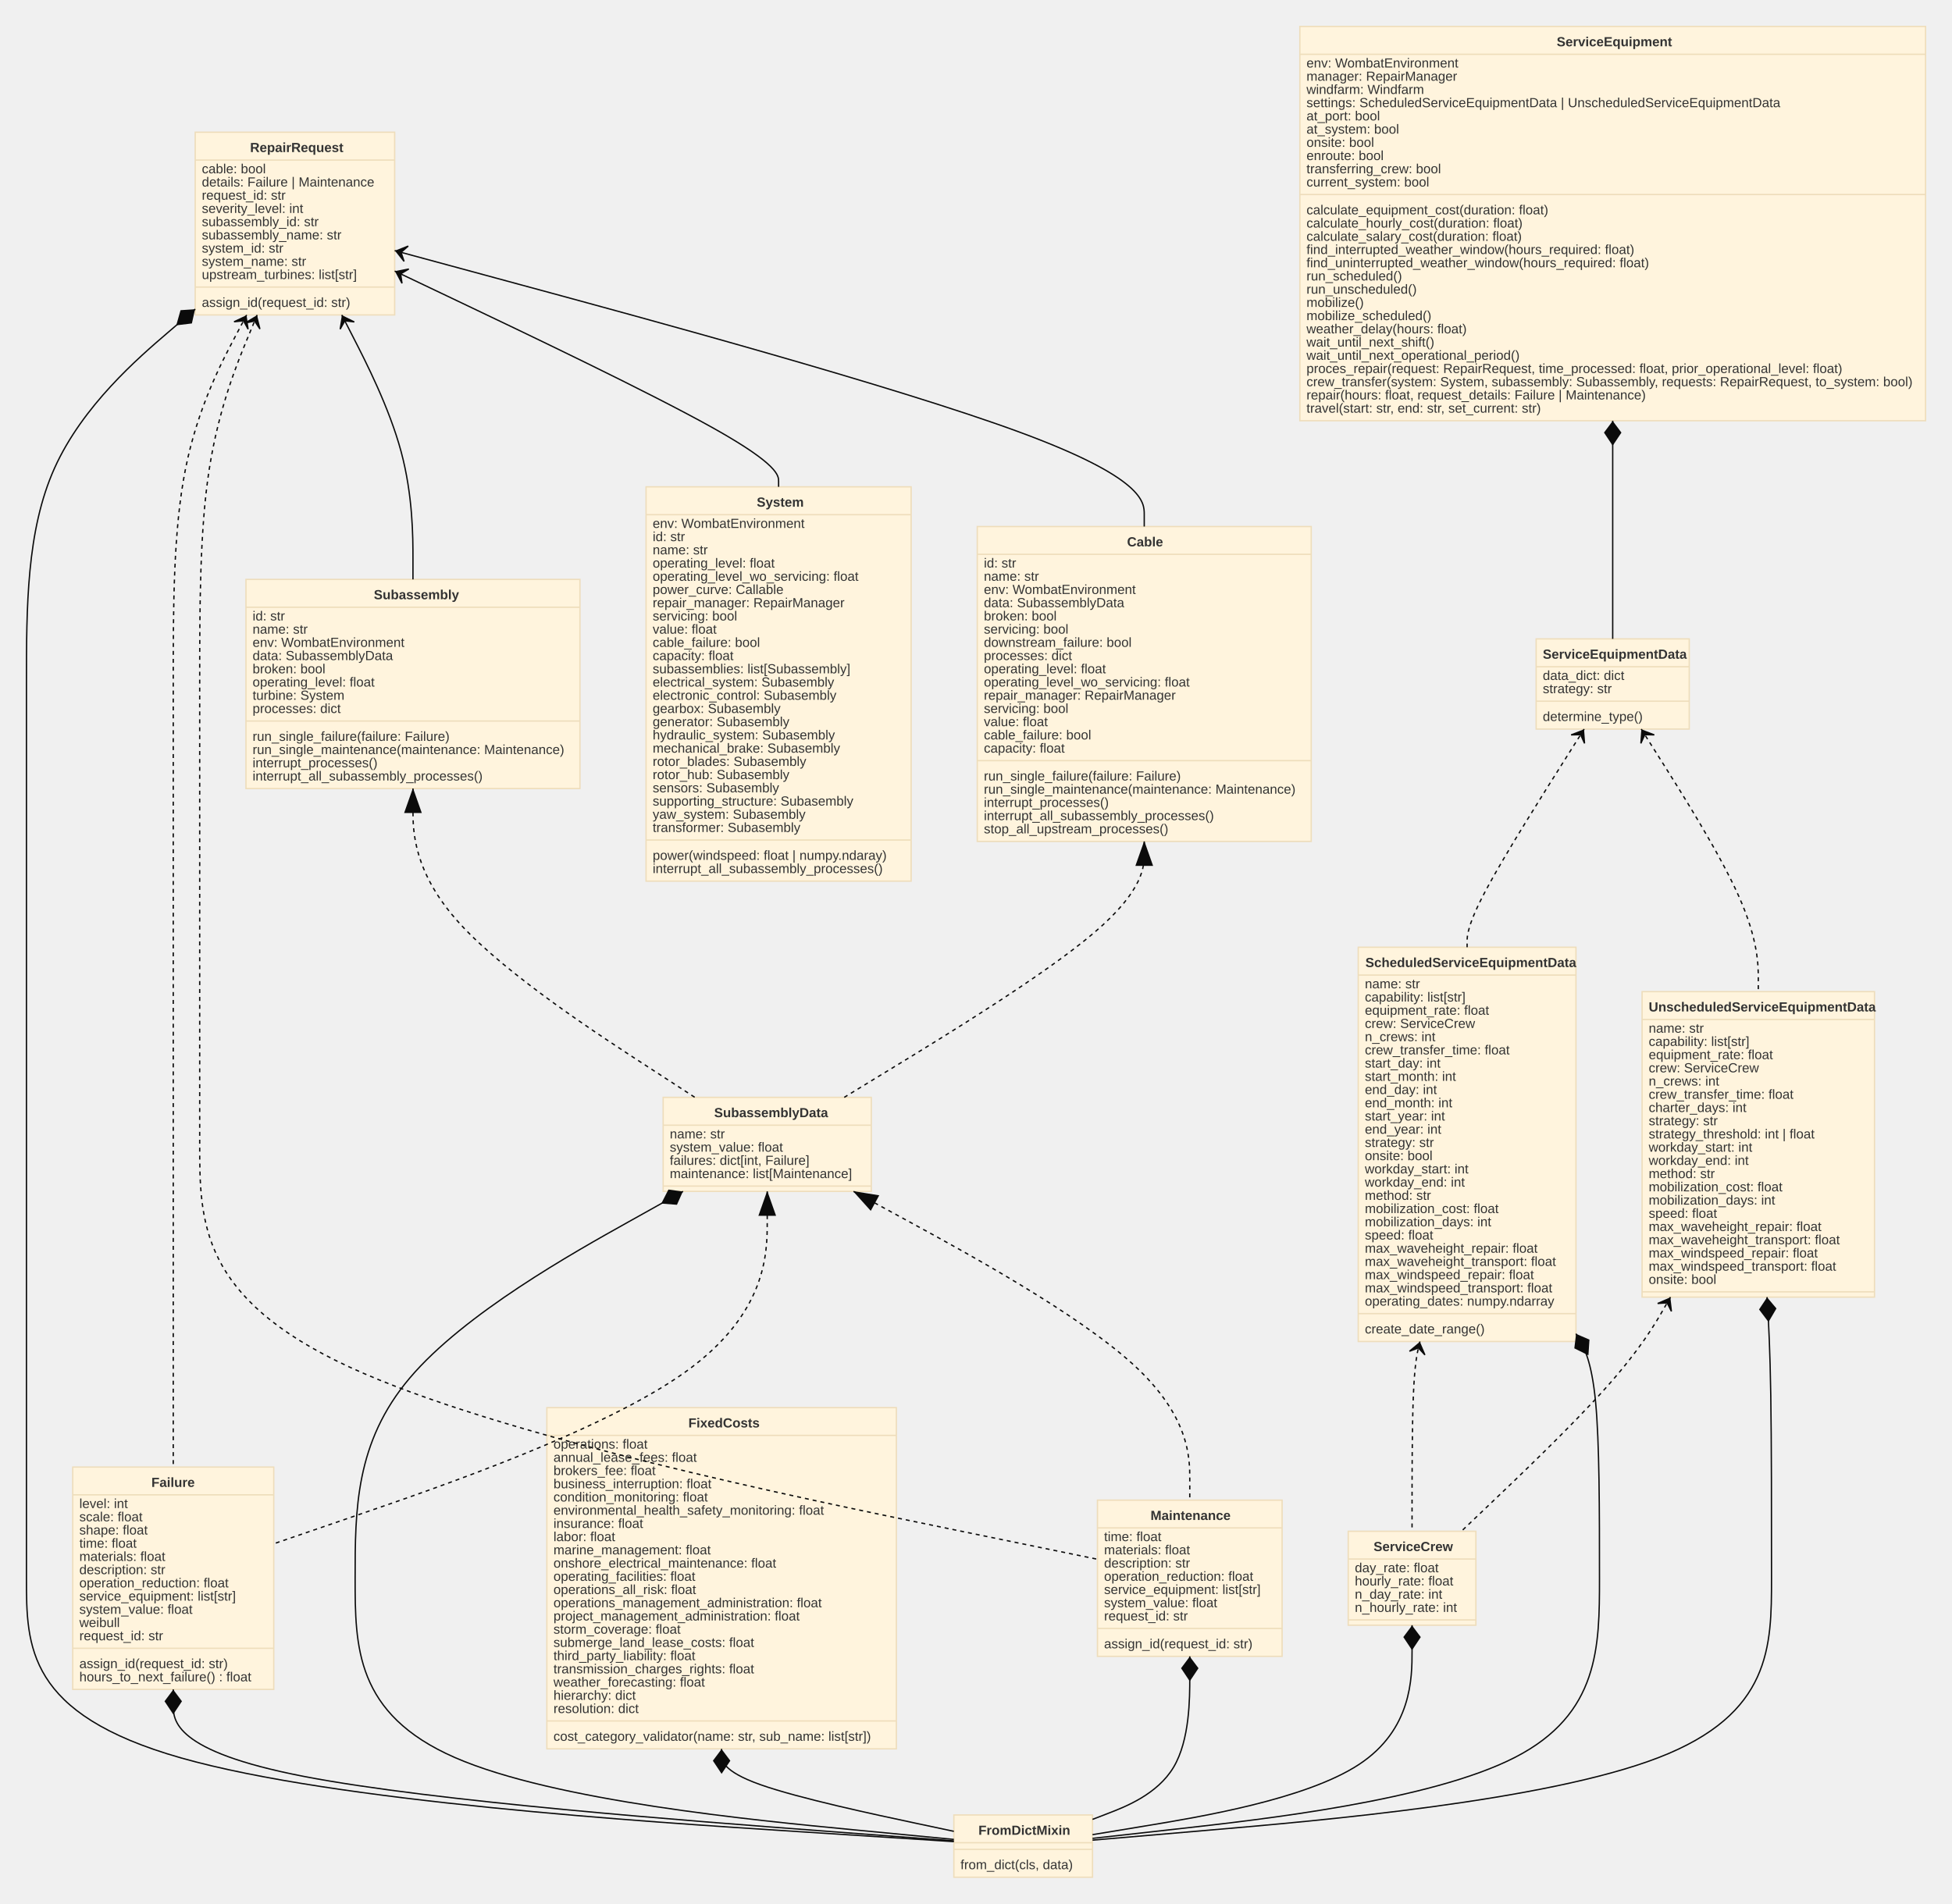
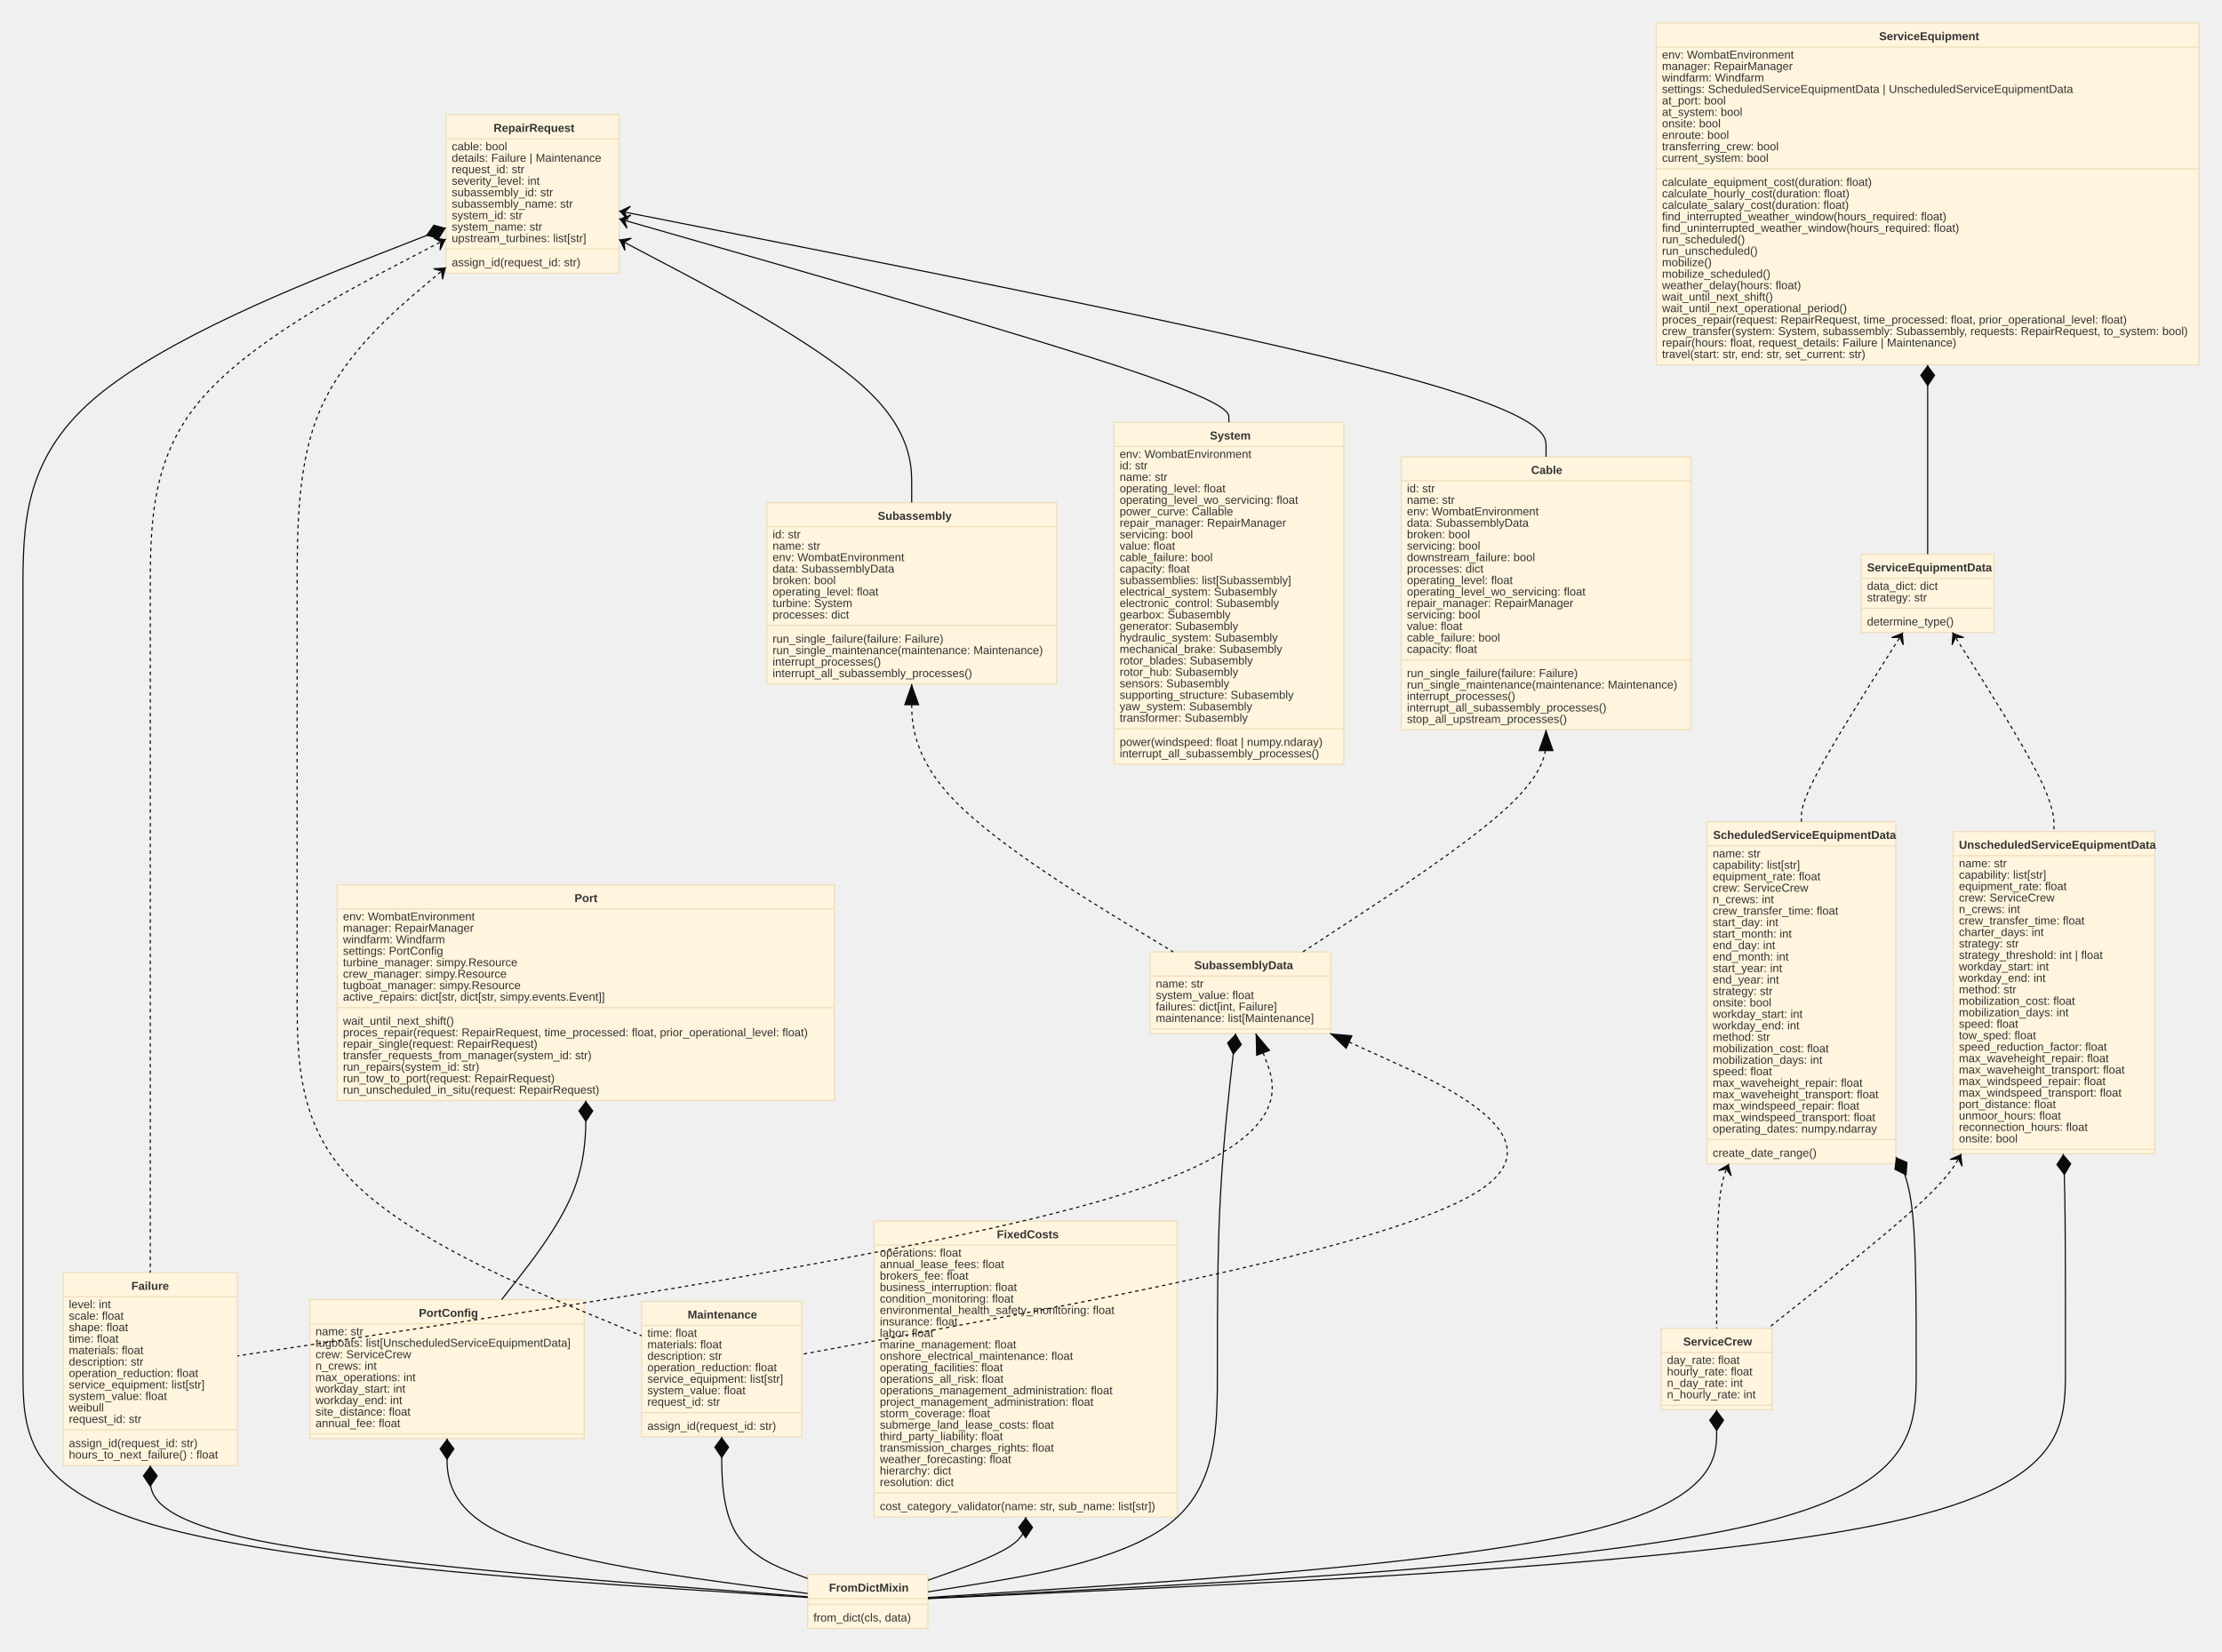
- <svg xmlns="http://www.w3.org/2000/svg" id="mermaid-1646771797831" width="100%" height="1439.844" style="max-width: 1476.113px;" viewBox="-55 -20 1476.113 1439.844">
-   <style>#mermaid-1646771797831{font-family:"trebuchet ms",verdana,arial,sans-serif;font-size:16px;fill:#333;}#mermaid-1646771797831 .error-icon{fill:hsl(220.588,100%,98.333%);}#mermaid-1646771797831 .error-text{fill:rgb(4.25,4.25,4.25);stroke:rgb(4.25,4.25,4.25);}#mermaid-1646771797831 .edge-thickness-normal{stroke-width:2px;}#mermaid-1646771797831 .edge-thickness-thick{stroke-width:3.5px;}#mermaid-1646771797831 .edge-pattern-solid{stroke-dasharray:0;}#mermaid-1646771797831 .edge-pattern-dashed{stroke-dasharray:3;}#mermaid-1646771797831 .edge-pattern-dotted{stroke-dasharray:2;}#mermaid-1646771797831 .marker{fill:#0b0b0b;stroke:#0b0b0b;}#mermaid-1646771797831 .marker.cross{stroke:#0b0b0b;}#mermaid-1646771797831 svg{font-family:"trebuchet ms",verdana,arial,sans-serif;font-size:16px;}#mermaid-1646771797831 g.classGroup text{fill:hsl(40.588,60%,83.333%);fill:#333;stroke:none;font-family:"trebuchet ms",verdana,arial,sans-serif;font-size:10px;}#mermaid-1646771797831 g.classGroup text .title{font-weight:bolder;}#mermaid-1646771797831 .classTitle{font-weight:bolder;}#mermaid-1646771797831 .node rect,#mermaid-1646771797831 .node circle,#mermaid-1646771797831 .node ellipse,#mermaid-1646771797831 .node polygon,#mermaid-1646771797831 .node path{fill:#fff4dd;stroke:hsl(40.588,60%,83.333%);stroke-width:1px;}#mermaid-1646771797831 .divider{stroke:hsl(40.588,60%,83.333%);stroke:1;}#mermaid-1646771797831 g.clickable{cursor:pointer;}#mermaid-1646771797831 g.classGroup rect{fill:#fff4dd;stroke:hsl(40.588,60%,83.333%);}#mermaid-1646771797831 g.classGroup line{stroke:hsl(40.588,60%,83.333%);stroke-width:1;}#mermaid-1646771797831 .classLabel .box{stroke:none;stroke-width:0;fill:#fff4dd;opacity:0.5;}#mermaid-1646771797831 .classLabel .label{fill:hsl(40.588,60%,83.333%);font-size:10px;}#mermaid-1646771797831 .relation{stroke:#0b0b0b;stroke-width:1;fill:none;}#mermaid-1646771797831 .dashed-line{stroke-dasharray:3;}#mermaid-1646771797831 #compositionStart,#mermaid-1646771797831 .composition{fill:#0b0b0b !important;stroke:#0b0b0b !important;stroke-width:1;}#mermaid-1646771797831 #compositionEnd,#mermaid-1646771797831 .composition{fill:#0b0b0b !important;stroke:#0b0b0b !important;stroke-width:1;}#mermaid-1646771797831 #dependencyStart,#mermaid-1646771797831 .dependency{fill:#0b0b0b !important;stroke:#0b0b0b !important;stroke-width:1;}#mermaid-1646771797831 #dependencyStart,#mermaid-1646771797831 .dependency{fill:#0b0b0b !important;stroke:#0b0b0b !important;stroke-width:1;}#mermaid-1646771797831 #extensionStart,#mermaid-1646771797831 .extension{fill:#0b0b0b !important;stroke:#0b0b0b !important;stroke-width:1;}#mermaid-1646771797831 #extensionEnd,#mermaid-1646771797831 .extension{fill:#0b0b0b !important;stroke:#0b0b0b !important;stroke-width:1;}#mermaid-1646771797831 #aggregationStart,#mermaid-1646771797831 .aggregation{fill:#fff4dd !important;stroke:#0b0b0b !important;stroke-width:1;}#mermaid-1646771797831 #aggregationEnd,#mermaid-1646771797831 .aggregation{fill:#fff4dd !important;stroke:#0b0b0b !important;stroke-width:1;}#mermaid-1646771797831 .edgeTerminals{font-size:11px;}#mermaid-1646771797831:root{--mermaid-font-family:"trebuchet ms",verdana,arial,sans-serif;}</style>
+ <svg xmlns="http://www.w3.org/2000/svg" id="mermaid-1656613542740" width="100%" height="1439.844" style="max-width: 1937.027px;" viewBox="-55 -20 1937.027 1439.844">
+   <style>#mermaid-1656613542740{font-family:"trebuchet ms",verdana,arial,sans-serif;font-size:16px;fill:#333;}#mermaid-1656613542740 .error-icon{fill:hsl(220.588,100%,98.333%);}#mermaid-1656613542740 .error-text{fill:rgb(4.25,4.25,4.25);stroke:rgb(4.25,4.25,4.25);}#mermaid-1656613542740 .edge-thickness-normal{stroke-width:2px;}#mermaid-1656613542740 .edge-thickness-thick{stroke-width:3.5px;}#mermaid-1656613542740 .edge-pattern-solid{stroke-dasharray:0;}#mermaid-1656613542740 .edge-pattern-dashed{stroke-dasharray:3;}#mermaid-1656613542740 .edge-pattern-dotted{stroke-dasharray:2;}#mermaid-1656613542740 .marker{fill:#0b0b0b;stroke:#0b0b0b;}#mermaid-1656613542740 .marker.cross{stroke:#0b0b0b;}#mermaid-1656613542740 svg{font-family:"trebuchet ms",verdana,arial,sans-serif;font-size:16px;}#mermaid-1656613542740 g.classGroup text{fill:hsl(40.588,60%,83.333%);fill:#333;stroke:none;font-family:"trebuchet ms",verdana,arial,sans-serif;font-size:10px;}#mermaid-1656613542740 g.classGroup text .title{font-weight:bolder;}#mermaid-1656613542740 .classTitle{font-weight:bolder;}#mermaid-1656613542740 .node rect,#mermaid-1656613542740 .node circle,#mermaid-1656613542740 .node ellipse,#mermaid-1656613542740 .node polygon,#mermaid-1656613542740 .node path{fill:#fff4dd;stroke:hsl(40.588,60%,83.333%);stroke-width:1px;}#mermaid-1656613542740 .divider{stroke:hsl(40.588,60%,83.333%);stroke:1;}#mermaid-1656613542740 g.clickable{cursor:pointer;}#mermaid-1656613542740 g.classGroup rect{fill:#fff4dd;stroke:hsl(40.588,60%,83.333%);}#mermaid-1656613542740 g.classGroup line{stroke:hsl(40.588,60%,83.333%);stroke-width:1;}#mermaid-1656613542740 .classLabel .box{stroke:none;stroke-width:0;fill:#fff4dd;opacity:0.5;}#mermaid-1656613542740 .classLabel .label{fill:hsl(40.588,60%,83.333%);font-size:10px;}#mermaid-1656613542740 .relation{stroke:#0b0b0b;stroke-width:1;fill:none;}#mermaid-1656613542740 .dashed-line{stroke-dasharray:3;}#mermaid-1656613542740 #compositionStart,#mermaid-1656613542740 .composition{fill:#0b0b0b !important;stroke:#0b0b0b !important;stroke-width:1;}#mermaid-1656613542740 #compositionEnd,#mermaid-1656613542740 .composition{fill:#0b0b0b !important;stroke:#0b0b0b !important;stroke-width:1;}#mermaid-1656613542740 #dependencyStart,#mermaid-1656613542740 .dependency{fill:#0b0b0b !important;stroke:#0b0b0b !important;stroke-width:1;}#mermaid-1656613542740 #dependencyStart,#mermaid-1656613542740 .dependency{fill:#0b0b0b !important;stroke:#0b0b0b !important;stroke-width:1;}#mermaid-1656613542740 #extensionStart,#mermaid-1656613542740 .extension{fill:#0b0b0b !important;stroke:#0b0b0b !important;stroke-width:1;}#mermaid-1656613542740 #extensionEnd,#mermaid-1656613542740 .extension{fill:#0b0b0b !important;stroke:#0b0b0b !important;stroke-width:1;}#mermaid-1656613542740 #aggregationStart,#mermaid-1656613542740 .aggregation{fill:#fff4dd !important;stroke:#0b0b0b !important;stroke-width:1;}#mermaid-1656613542740 #aggregationEnd,#mermaid-1656613542740 .aggregation{fill:#fff4dd !important;stroke:#0b0b0b !important;stroke-width:1;}#mermaid-1656613542740 .edgeTerminals{font-size:11px;}#mermaid-1656613542740:root{--mermaid-font-family:"trebuchet ms",verdana,arial,sans-serif;}</style>
  <g />
  <defs>
    <marker id="extensionStart" class="extension" refX="0" refY="7" markerWidth="190" markerHeight="240" orient="auto">
      <path d="M 1,7 L18,13 V 1 Z" />
    </marker>
  </defs>
  <defs>
    <marker id="extensionEnd" refX="19" refY="7" markerWidth="20" markerHeight="28" orient="auto">
      <path d="M 1,1 V 13 L18,7 Z" />
    </marker>
  </defs>
  <defs>
    <marker id="compositionStart" class="extension" refX="0" refY="7" markerWidth="190" markerHeight="240" orient="auto">
      <path d="M 18,7 L9,13 L1,7 L9,1 Z" />
    </marker>
  </defs>
  <defs>
    <marker id="compositionEnd" refX="19" refY="7" markerWidth="20" markerHeight="28" orient="auto">
      <path d="M 18,7 L9,13 L1,7 L9,1 Z" />
    </marker>
  </defs>
  <defs>
    <marker id="aggregationStart" class="extension" refX="0" refY="7" markerWidth="190" markerHeight="240" orient="auto">
      <path d="M 18,7 L9,13 L1,7 L9,1 Z" />
    </marker>
  </defs>
  <defs>
    <marker id="aggregationEnd" refX="19" refY="7" markerWidth="20" markerHeight="28" orient="auto">
      <path d="M 18,7 L9,13 L1,7 L9,1 Z" />
    </marker>
  </defs>
  <defs>
    <marker id="dependencyStart" class="extension" refX="0" refY="7" markerWidth="190" markerHeight="240" orient="auto">
      <path d="M 5,7 L9,13 L1,7 L9,1 Z" />
    </marker>
  </defs>
  <defs>
    <marker id="dependencyEnd" refX="19" refY="7" markerWidth="20" markerHeight="28" orient="auto">
      <path d="M 18,7 L9,13 L14,7 L9,1 Z" />
    </marker>
  </defs>
-   <g id="classid-FromDictMixin-0" class="classGroup" transform="translate(666.3086,1352.75 )">
+   <g id="classid-FromDictMixin-0" class="classGroup" transform="translate(649.1055,1352.75 )">
    <rect x="0" y="0" width="104.859" height="47.094" class=" " />
    <text y="15" x="0">
      <tspan class="title" x="18.578">FromDictMixin</tspan>
    </text>
    <line x1="0" y1="21" y2="21" x2="104.859" />
    <text x="5" y="31" fill="white" class="classText" />
    <line x1="0" y1="26" y2="26" x2="104.859" />
    <text x="5" y="41" fill="white" class="classText">
      <tspan x="5">from_dict(cls, data)</tspan>
    </text>
  </g>
  <g id="classid-Failure-1" class="classGroup" transform="translate(0,1089.625 )">
    <rect x="0" y="0" width="152.016" height="168.156" class=" " />
    <text y="15" x="0">
      <tspan class="title" x="59.492">Failure</tspan>
    </text>
    <line x1="0" y1="21" y2="21" x2="152.016" />
    <text x="5" y="31" fill="white" class="classText">
      <tspan x="5">level: int</tspan>
      <tspan x="5" dy="10">scale: float</tspan>
      <tspan x="5" dy="10">shape: float</tspan>
      <tspan x="5" dy="10">time: float</tspan>
      <tspan x="5" dy="10">materials: float</tspan>
      <tspan x="5" dy="10">description: str</tspan>
      <tspan x="5" dy="10">operation_reduction: float</tspan>
      <tspan x="5" dy="10">service_equipment: list[str]</tspan>
      <tspan x="5" dy="10">system_value: float</tspan>
      <tspan x="5" dy="10">weibull</tspan>
      <tspan x="5" dy="10">request_id: str</tspan>
    </text>
    <line x1="0" y1="137.062" y2="137.062" x2="152.016" />
    <text x="5" y="152.062" fill="white" class="classText">
      <tspan x="5">assign_id(request_id: str)</tspan>
      <tspan x="5" dy="10">hours_to_next_failure() : float</tspan>
    </text>
  </g>
-   <g id="classid-Maintenance-2" class="classGroup" transform="translate(774.9023,1114.625 )">
+   <g id="classid-Maintenance-2" class="classGroup" transform="translate(504.3281,1114.625 )">
    <rect x="0" y="0" width="139.625" height="118.156" class=" " />
    <text y="15" x="0">
      <tspan class="title" x="40.125">Maintenance</tspan>
    </text>
    <line x1="0" y1="21" y2="21" x2="139.625" />
    <text x="5" y="31" fill="white" class="classText">
      <tspan x="5">time: float</tspan>
      <tspan x="5" dy="10">materials: float</tspan>
      <tspan x="5" dy="10">description: str</tspan>
      <tspan x="5" dy="10">operation_reduction: float</tspan>
      <tspan x="5" dy="10">service_equipment: list[str]</tspan>
      <tspan x="5" dy="10">system_value: float</tspan>
      <tspan x="5" dy="10">request_id: str</tspan>
    </text>
    <line x1="0" y1="97.062" y2="97.062" x2="139.625" />
    <text x="5" y="112.062" fill="white" class="classText">
      <tspan x="5">assign_id(request_id: str)</tspan>
    </text>
  </g>
-   <g id="classid-RepairRequest-3" class="classGroup" transform="translate(92.62891,80 )">
+   <g id="classid-RepairRequest-3" class="classGroup" transform="translate(333.7812,80 )">
    <rect x="0" y="0" width="150.828" height="138.219" class=" " />
    <text y="15" x="0">
      <tspan class="title" x="41.469">RepairRequest</tspan>
    </text>
    <line x1="0" y1="21.062" y2="21.062" x2="150.828" />
    <text x="5" y="31.062" fill="white" class="classText">
      <tspan x="5">cable: bool</tspan>
      <tspan x="5" dy="10">details: Failure | Maintenance</tspan>
      <tspan x="5" dy="10">request_id: str</tspan>
      <tspan x="5" dy="10">severity_level: int</tspan>
      <tspan x="5" dy="10">subassembly_id: str</tspan>
      <tspan x="5" dy="10">subassembly_name: str</tspan>
      <tspan x="5" dy="10">system_id: str</tspan>
      <tspan x="5" dy="10">system_name: str</tspan>
      <tspan x="5" dy="10">upstream_turbines: list[str]</tspan>
    </text>
    <line x1="0" y1="117.125" y2="117.125" x2="150.828" />
    <text x="5" y="132.125" fill="white" class="classText">
      <tspan x="5">assign_id(request_id: str)</tspan>
    </text>
  </g>
-   <g id="classid-ServiceEquipmentData-4" class="classGroup" transform="translate(1106.652,463.2188 )">
+   <g id="classid-ServiceEquipmentData-4" class="classGroup" transform="translate(1567.566,463.2188 )">
    <rect x="0" y="0" width="115.766" height="68.219" class=" " />
    <text y="15" x="0">
      <tspan class="title" x="5">ServiceEquipmentData</tspan>
    </text>
    <line x1="0" y1="21.062" y2="21.062" x2="115.766" />
    <text x="5" y="31.062" fill="white" class="classText">
      <tspan x="5">data_dict: dict</tspan>
      <tspan x="5" dy="10">strategy: str</tspan>
    </text>
    <line x1="0" y1="47.125" y2="47.125" x2="115.766" />
    <text x="5" y="62.125" fill="white" class="classText">
      <tspan x="5">determine_type()</tspan>
    </text>
  </g>
-   <g id="classid-ServiceCrew-5" class="classGroup" transform="translate(964.5273,1138.172 )">
+   <g id="classid-ServiceCrew-5" class="classGroup" transform="translate(1393.207,1138.172 )">
    <rect x="0" y="0" width="96.547" height="71.062" class=" " />
    <text y="15" x="0">
      <tspan class="title" x="19.156">ServiceCrew</tspan>
    </text>
    <line x1="0" y1="21" y2="21" x2="96.547" />
    <text x="5" y="31" fill="white" class="classText">
      <tspan x="5">day_rate: float</tspan>
      <tspan x="5" dy="10">hourly_rate: float</tspan>
      <tspan x="5" dy="10">n_day_rate: int</tspan>
      <tspan x="5" dy="10">n_hourly_rate: int</tspan>
    </text>
    <line x1="0" y1="67.062" y2="67.062" x2="96.547" />
    <text x="5" y="82.062" fill="white" class="classText" />
  </g>
-   <g id="classid-ScheduledServiceEquipmentData-6" class="classGroup" transform="translate(972.1172,696.4375 )">
+   <g id="classid-ScheduledServiceEquipmentData-6" class="classGroup" transform="translate(1433.031,696.4375 )">
    <rect x="0" y="0" width="164.641" height="298.219" class=" " />
    <text y="15" x="0">
      <tspan class="title" x="5.383">ScheduledServiceEquipmentData</tspan>
    </text>
    <line x1="0" y1="21.062" y2="21.062" x2="164.641" />
    <text x="5" y="31.062" fill="white" class="classText">
      <tspan x="5">name: str</tspan>
      <tspan x="5" dy="10">capability: list[str]</tspan>
      <tspan x="5" dy="10">equipment_rate: float</tspan>
      <tspan x="5" dy="10">crew: ServiceCrew</tspan>
      <tspan x="5" dy="10">n_crews: int</tspan>
      <tspan x="5" dy="10">crew_transfer_time: float</tspan>
      <tspan x="5" dy="10">start_day: int</tspan>
      <tspan x="5" dy="10">start_month: int</tspan>
      <tspan x="5" dy="10">end_day: int</tspan>
      <tspan x="5" dy="10">end_month: int</tspan>
      <tspan x="5" dy="10">start_year: int</tspan>
      <tspan x="5" dy="10">end_year: int</tspan>
      <tspan x="5" dy="10">strategy: str</tspan>
      <tspan x="5" dy="10">onsite: bool</tspan>
      <tspan x="5" dy="10">workday_start: int</tspan>
      <tspan x="5" dy="10">workday_end: int</tspan>
      <tspan x="5" dy="10">method: str</tspan>
      <tspan x="5" dy="10">mobilization_cost: float</tspan>
      <tspan x="5" dy="10">mobilization_days: int</tspan>
      <tspan x="5" dy="10">speed: float</tspan>
      <tspan x="5" dy="10">max_waveheight_repair: float</tspan>
      <tspan x="5" dy="10">max_waveheight_transport: float</tspan>
      <tspan x="5" dy="10">max_windspeed_repair: float</tspan>
      <tspan x="5" dy="10">max_windspeed_transport: float</tspan>
      <tspan x="5" dy="10">operating_dates: numpy.ndarray</tspan>
    </text>
    <line x1="0" y1="277.125" y2="277.125" x2="164.641" />
    <text x="5" y="292.125" fill="white" class="classText">
      <tspan x="5">create_date_range()</tspan>
    </text>
  </g>
-   <g id="classid-UnscheduledServiceEquipmentData-7" class="classGroup" transform="translate(1186.758,730.0156 )">
-     <rect x="0" y="0" width="175.75" height="231.062" class=" " />
+   <g id="classid-UnscheduledServiceEquipmentData-7" class="classGroup" transform="translate(1647.672,705.0156 )">
+     <rect x="0" y="0" width="175.75" height="281.062" class=" " />
    <text y="15" x="0">
      <tspan class="title" x="5">UnscheduledServiceEquipmentData</tspan>
    </text>
    <line x1="0" y1="21.062" y2="21.062" x2="175.75" />
    <text x="5" y="31.062" fill="white" class="classText">
      <tspan x="5">name: str</tspan>
      <tspan x="5" dy="10">capability: list[str]</tspan>
      <tspan x="5" dy="10">equipment_rate: float</tspan>
      <tspan x="5" dy="10">crew: ServiceCrew</tspan>
      <tspan x="5" dy="10">n_crews: int</tspan>
      <tspan x="5" dy="10">crew_transfer_time: float</tspan>
      <tspan x="5" dy="10">charter_days: int</tspan>
      <tspan x="5" dy="10">strategy: str</tspan>
      <tspan x="5" dy="10">strategy_threshold: int | float</tspan>
      <tspan x="5" dy="10">workday_start: int</tspan>
      <tspan x="5" dy="10">workday_end: int</tspan>
      <tspan x="5" dy="10">method: str</tspan>
      <tspan x="5" dy="10">mobilization_cost: float</tspan>
      <tspan x="5" dy="10">mobilization_days: int</tspan>
      <tspan x="5" dy="10">speed: float</tspan>
+       <tspan x="5" dy="10">tow_sped: float</tspan>
+       <tspan x="5" dy="10">speed_reduction_factor: float</tspan>
      <tspan x="5" dy="10">max_waveheight_repair: float</tspan>
      <tspan x="5" dy="10">max_waveheight_transport: float</tspan>
      <tspan x="5" dy="10">max_windspeed_repair: float</tspan>
      <tspan x="5" dy="10">max_windspeed_transport: float</tspan>
+       <tspan x="5" dy="10">port_distance: float</tspan>
+       <tspan x="5" dy="10">unmoor_hours: float</tspan>
+       <tspan x="5" dy="10">reconnection_hours: float</tspan>
      <tspan x="5" dy="10">onsite: bool</tspan>
    </text>
-     <line x1="0" y1="227.062" y2="227.062" x2="175.75" />
-     <text x="5" y="242.062" fill="white" class="classText" />
-   </g>
-   <g id="classid-SubassemblyData-8" class="classGroup" transform="translate(446.4844,809.9844 )">
+     <line x1="0" y1="277.062" y2="277.062" x2="175.75" />
+     <text x="5" y="292.062" fill="white" class="classText" />
+   </g>
+   <g id="classid-PortConfig-8" class="classGroup" transform="translate(215.0469,1113.172 )">
+     <rect x="0" y="0" width="239.281" height="121.062" class=" " />
+     <text y="15" x="0">
+       <tspan class="title" x="95.062">PortConfig</tspan>
+     </text>
+     <line x1="0" y1="21.062" y2="21.062" x2="239.281" />
+     <text x="5" y="31.062" fill="white" class="classText">
+       <tspan x="5">name: str</tspan>
+       <tspan x="5" dy="10">tugboats: list[UnscheduledServiceEquipmentData]</tspan>
+       <tspan x="5" dy="10">crew: ServiceCrew</tspan>
+       <tspan x="5" dy="10">n_crews: int</tspan>
+       <tspan x="5" dy="10">max_operations: int</tspan>
+       <tspan x="5" dy="10">workday_start: int</tspan>
+       <tspan x="5" dy="10">workday_end: int</tspan>
+       <tspan x="5" dy="10">site_distance: float</tspan>
+       <tspan x="5" dy="10">annual_fee: float</tspan>
+     </text>
+     <line x1="0" y1="117.062" y2="117.062" x2="239.281" />
+     <text x="5" y="132.062" fill="white" class="classText" />
+   </g>
+   <g id="classid-SubassemblyData-9" class="classGroup" transform="translate(947.5703,809.9844 )">
    <rect x="0" y="0" width="157.391" height="71.125" class=" " />
    <text y="15" x="0">
      <tspan class="title" x="38.562">SubassemblyData</tspan>
    </text>
    <line x1="0" y1="21.062" y2="21.062" x2="157.391" />
    <text x="5" y="31.062" fill="white" class="classText">
      <tspan x="5">name: str</tspan>
      <tspan x="5" dy="10">system_value: float</tspan>
      <tspan x="5" dy="10">failures: dict[int, Failure]</tspan>
      <tspan x="5" dy="10">maintenance: list[Maintenance]</tspan>
    </text>
    <line x1="0" y1="67.125" y2="67.125" x2="157.391" />
    <text x="5" y="82.125" fill="white" class="classText" />
  </g>
-   <g id="classid-FixedCosts-9" class="classGroup" transform="translate(358.5352,1044.656 )">
+   <g id="classid-FixedCosts-10" class="classGroup" transform="translate(706.9844,1044.656 )">
    <rect x="0" y="0" width="264.281" height="258.094" class=" " />
    <text y="15" x="0">
      <tspan class="title" x="107.016">FixedCosts</tspan>
    </text>
    <line x1="0" y1="21" y2="21" x2="264.281" />
    <text x="5" y="31" fill="white" class="classText">
      <tspan x="5">operations: float</tspan>
      <tspan x="5" dy="10">annual_lease_fees: float</tspan>
      <tspan x="5" dy="10">brokers_fee: float</tspan>
      <tspan x="5" dy="10">business_interruption: float</tspan>
      <tspan x="5" dy="10">condition_monitoring: float</tspan>
      <tspan x="5" dy="10">environmental_health_safety_monitoring: float</tspan>
      <tspan x="5" dy="10">insurance: float</tspan>
      <tspan x="5" dy="10">labor: float</tspan>
      <tspan x="5" dy="10">marine_management: float</tspan>
      <tspan x="5" dy="10">onshore_electrical_maintenance: float</tspan>
      <tspan x="5" dy="10">operating_facilities: float</tspan>
      <tspan x="5" dy="10">operations_all_risk: float</tspan>
      <tspan x="5" dy="10">operations_management_administration: float</tspan>
      <tspan x="5" dy="10">project_management_administration: float</tspan>
      <tspan x="5" dy="10">storm_coverage: float</tspan>
      <tspan x="5" dy="10">submerge_land_lease_costs: float</tspan>
      <tspan x="5" dy="10">third_party_liability: float</tspan>
      <tspan x="5" dy="10">transmission_charges_rights: float</tspan>
      <tspan x="5" dy="10">weather_forecasting: float</tspan>
      <tspan x="5" dy="10">hierarchy: dict</tspan>
      <tspan x="5" dy="10">resolution: dict</tspan>
    </text>
    <line x1="0" y1="237" y2="237" x2="264.281" />
    <text x="5" y="252" fill="white" class="classText">
      <tspan x="5">cost_category_validator(name: str, sub_name: list[str])</tspan>
    </text>
  </g>
-   <g id="classid-ServiceEquipment-10" class="classGroup" transform="translate(927.957,0 )">
+   <g id="classid-ServiceEquipment-11" class="classGroup" transform="translate(1388.871,0 )">
    <rect x="0" y="0" width="473.156" height="298.219" class=" " />
    <text y="15" x="0">
      <tspan class="title" x="194.219">ServiceEquipment</tspan>
    </text>
    <line x1="0" y1="21.062" y2="21.062" x2="473.156" />
    <text x="5" y="31.062" fill="white" class="classText">
      <tspan x="5">env: WombatEnvironment</tspan>
      <tspan x="5" dy="10">manager: RepairManager</tspan>
      <tspan x="5" dy="10">windfarm: Windfarm</tspan>
      <tspan x="5" dy="10">settings: ScheduledServiceEquipmentData | UnscheduledServiceEquipmentData</tspan>
      <tspan x="5" dy="10">at_port: bool</tspan>
      <tspan x="5" dy="10">at_system: bool</tspan>
      <tspan x="5" dy="10">onsite: bool</tspan>
      <tspan x="5" dy="10">enroute: bool</tspan>
      <tspan x="5" dy="10">transferring_crew: bool</tspan>
      <tspan x="5" dy="10">current_system: bool</tspan>
    </text>
    <line x1="0" y1="127.125" y2="127.125" x2="473.156" />
    <text x="5" y="142.125" fill="white" class="classText">
      <tspan x="5">calculate_equipment_cost(duration: float)</tspan>
      <tspan x="5" dy="10">calculate_hourly_cost(duration: float)</tspan>
      <tspan x="5" dy="10">calculate_salary_cost(duration: float)</tspan>
      <tspan x="5" dy="10">find_interrupted_weather_window(hours_required: float)</tspan>
      <tspan x="5" dy="10">find_uninterrupted_weather_window(hours_required: float)</tspan>
      <tspan x="5" dy="10">run_scheduled()</tspan>
      <tspan x="5" dy="10">run_unscheduled()</tspan>
      <tspan x="5" dy="10">mobilize()</tspan>
      <tspan x="5" dy="10">mobilize_scheduled()</tspan>
      <tspan x="5" dy="10">weather_delay(hours: float)</tspan>
      <tspan x="5" dy="10">wait_until_next_shift()</tspan>
      <tspan x="5" dy="10">wait_until_next_operational_period()</tspan>
      <tspan x="5" dy="10">proces_repair(request: RepairRequest, time_processed: float, prior_operational_level: float)</tspan>
      <tspan x="5" dy="10">crew_transfer(system: System, subassembly: Subassembly, requests: RepairRequest, to_system: bool)</tspan>
      <tspan x="5" dy="10">repair(hours: float, request_details: Failure | Maintenance)</tspan>
      <tspan x="5" dy="10">travel(start: str, end: str, set_current: str)</tspan>
    </text>
  </g>
-   <g id="classid-System-11" class="classGroup" transform="translate(433.5547,348.2188 )">
+   <g id="classid-System-12" class="classGroup" transform="translate(916.0391,348.2188 )">
    <rect x="0" y="0" width="200.453" height="298.219" class=" " />
    <text y="15" x="0">
      <tspan class="title" x="83.695">System</tspan>
    </text>
    <line x1="0" y1="21.062" y2="21.062" x2="200.453" />
    <text x="5" y="31.062" fill="white" class="classText">
      <tspan x="5">env: WombatEnvironment</tspan>
      <tspan x="5" dy="10">id: str</tspan>
      <tspan x="5" dy="10">name: str</tspan>
      <tspan x="5" dy="10">operating_level: float</tspan>
      <tspan x="5" dy="10">operating_level_wo_servicing: float</tspan>
      <tspan x="5" dy="10">power_curve: Callable</tspan>
      <tspan x="5" dy="10">repair_manager: RepairManager</tspan>
      <tspan x="5" dy="10">servicing: bool</tspan>
      <tspan x="5" dy="10">value: float</tspan>
      <tspan x="5" dy="10">cable_failure: bool</tspan>
      <tspan x="5" dy="10">capacity: float</tspan>
      <tspan x="5" dy="10">subassemblies: list[Subassembly]</tspan>
      <tspan x="5" dy="10">electrical_system: Subasembly</tspan>
      <tspan x="5" dy="10">electronic_control: Subasembly</tspan>
      <tspan x="5" dy="10">gearbox: Subasembly</tspan>
      <tspan x="5" dy="10">generator: Subasembly</tspan>
      <tspan x="5" dy="10">hydraulic_system: Subasembly</tspan>
      <tspan x="5" dy="10">mechanical_brake: Subasembly</tspan>
      <tspan x="5" dy="10">rotor_blades: Subasembly</tspan>
      <tspan x="5" dy="10">rotor_hub: Subasembly</tspan>
      <tspan x="5" dy="10">sensors: Subasembly</tspan>
      <tspan x="5" dy="10">supporting_structure: Subasembly</tspan>
      <tspan x="5" dy="10">yaw_system: Subasembly</tspan>
      <tspan x="5" dy="10">transformer: Subasembly</tspan>
    </text>
    <line x1="0" y1="267.125" y2="267.125" x2="200.453" />
    <text x="5" y="282.125" fill="white" class="classText">
      <tspan x="5">power(windspeed: float | numpy.ndaray)</tspan>
      <tspan x="5" dy="10">interrupt_all_subassembly_processes()</tspan>
    </text>
  </g>
-   <g id="classid-Subassembly-12" class="classGroup" transform="translate(131.0078,418.2188 )">
+   <g id="classid-Subassembly-13" class="classGroup" transform="translate(613.4922,418.2188 )">
    <rect x="0" y="0" width="252.547" height="158.219" class=" " />
    <text y="15" x="0">
      <tspan class="title" x="96.664">Subassembly</tspan>
    </text>
    <line x1="0" y1="21.062" y2="21.062" x2="252.547" />
    <text x="5" y="31.062" fill="white" class="classText">
      <tspan x="5">id: str</tspan>
      <tspan x="5" dy="10">name: str</tspan>
      <tspan x="5" dy="10">env: WombatEnvironment</tspan>
      <tspan x="5" dy="10">data: SubassemblyData</tspan>
      <tspan x="5" dy="10">broken: bool</tspan>
      <tspan x="5" dy="10">operating_level: float</tspan>
      <tspan x="5" dy="10">turbine: System</tspan>
      <tspan x="5" dy="10">processes: dict</tspan>
    </text>
    <line x1="0" y1="107.125" y2="107.125" x2="252.547" />
    <text x="5" y="122.125" fill="white" class="classText">
      <tspan x="5">run_single_failure(failure: Failure)</tspan>
      <tspan x="5" dy="10">run_single_maintenance(maintenance: Maintenance)</tspan>
      <tspan x="5" dy="10">interrupt_processes()</tspan>
      <tspan x="5" dy="10">interrupt_all_subassembly_processes()</tspan>
    </text>
  </g>
-   <g id="classid-Cable-13" class="classGroup" transform="translate(684.0078,378.25 )">
+   <g id="classid-Cable-14" class="classGroup" transform="translate(1166.492,378.25 )">
    <rect x="0" y="0" width="252.547" height="238.156" class=" " />
    <text y="15" x="0">
      <tspan class="title" x="113.289">Cable</tspan>
    </text>
    <line x1="0" y1="21" y2="21" x2="252.547" />
    <text x="5" y="31" fill="white" class="classText">
      <tspan x="5">id: str</tspan>
      <tspan x="5" dy="10">name: str</tspan>
      <tspan x="5" dy="10">env: WombatEnvironment</tspan>
      <tspan x="5" dy="10">data: SubassemblyData</tspan>
      <tspan x="5" dy="10">broken: bool</tspan>
      <tspan x="5" dy="10">servicing: bool</tspan>
      <tspan x="5" dy="10">downstream_failure: bool</tspan>
      <tspan x="5" dy="10">processes: dict</tspan>
      <tspan x="5" dy="10">operating_level: float</tspan>
      <tspan x="5" dy="10">operating_level_wo_servicing: float</tspan>
      <tspan x="5" dy="10">repair_manager: RepairManager</tspan>
      <tspan x="5" dy="10">servicing: bool</tspan>
      <tspan x="5" dy="10">value: float</tspan>
      <tspan x="5" dy="10">cable_failure: bool</tspan>
      <tspan x="5" dy="10">capacity: float</tspan>
    </text>
    <line x1="0" y1="177.062" y2="177.062" x2="252.547" />
    <text x="5" y="192.062" fill="white" class="classText">
      <tspan x="5">run_single_failure(failure: Failure)</tspan>
      <tspan x="5" dy="10">run_single_maintenance(maintenance: Maintenance)</tspan>
      <tspan x="5" dy="10">interrupt_processes()</tspan>
      <tspan x="5" dy="10">interrupt_all_subassembly_processes()</tspan>
      <tspan x="5" dy="10">stop_all_upstream_processes()</tspan>
    </text>
  </g>
-   <path d="M1018.779,994.656L1017.783,998.823C1016.786,1002.99,1014.794,1011.323,1013.797,1035.242C1012.801,1059.161,1012.801,1098.667,1012.801,1118.419L1012.801,1138.172" id="edge0" class="relation dashed-line" marker-start="url(#dependencyStart)" />
-   <path d="M1208.212,961.078L1202.6,970.841C1196.987,980.604,1185.761,1000.13,1159.41,1029.646C1133.058,1059.161,1091.582,1098.667,1070.844,1118.419L1050.105,1138.172" id="edge1" class="relation dashed-line" marker-start="url(#dependencyStart)" />
-   <path d="M1142.966,531.438L1128.211,554.771C1113.457,578.104,1083.947,624.771,1069.192,652.271C1054.438,679.771,1054.438,688.104,1054.438,692.271L1054.438,696.438" id="edge2" class="relation dashed-line" marker-start="url(#dependencyStart)" />
-   <path d="M1186.104,531.438L1200.859,554.771C1215.614,578.104,1245.123,624.771,1259.878,657.867C1274.633,690.964,1274.633,710.49,1274.633,720.253L1274.633,730.016" id="edge3" class="relation dashed-line" marker-start="url(#dependencyStart)" />
-   <path d="M490.676,1302.75L490.676,1306.917C490.676,1311.083,490.676,1319.417,519.948,1329.814C549.22,1340.212,607.764,1352.674,637.036,1358.905L666.309,1365.136" id="edge4" class="relation" marker-start="url(#compositionStart)" />
-   <path d="M76.008,1257.781L76.008,1269.443C76.008,1281.104,76.008,1304.427,174.391,1323.52C272.775,1342.612,469.542,1357.474,567.925,1364.906L666.309,1372.337" id="edge5" class="relation" marker-start="url(#compositionStart)" />
-   <path d="M844.715,1232.781L844.715,1248.609C844.715,1264.438,844.715,1296.094,832.457,1316.646C820.199,1337.197,795.684,1346.645,783.426,1351.369L771.168,1356.092" id="edge6" class="relation" marker-start="url(#compositionStart)" />
-   <path d="M92.629,213.777L71.357,232.017C50.086,250.258,7.543,286.738,-13.729,333.997C-35,381.255,-35,439.292,-35,497.328C-35,555.365,-35,613.401,-35,671.438C-35,729.474,-35,787.51,-35,845.547C-35,903.583,-35,961.62,-35,1016.312C-35,1071.005,-35,1122.354,-35,1173.703C-35,1225.052,-35,1276.401,81.885,1309.604C198.77,1342.807,432.539,1357.863,549.424,1365.392L666.309,1372.92" id="edge7" class="relation" marker-start="url(#compositionStart)" />
-   <path d="M1012.801,1209.234L1012.801,1228.987C1012.801,1248.74,1012.801,1288.245,972.529,1314.646C932.257,1341.047,851.712,1354.344,811.44,1360.993L771.168,1367.641" id="edge8" class="relation" marker-start="url(#compositionStart)" />
-   <path d="M1136.758,988.734L1139.721,993.888C1142.684,999.042,1148.609,1009.349,1151.572,1040.177C1154.535,1071.005,1154.535,1122.354,1154.535,1173.703C1154.535,1225.052,1154.535,1276.401,1090.641,1309.193C1026.746,1341.985,898.957,1356.221,835.062,1363.339L771.168,1370.456" id="edge9" class="relation" marker-start="url(#compositionStart)" />
-   <path d="M1281.268,961.078L1281.829,970.841C1282.39,980.604,1283.511,1000.13,1284.072,1035.568C1284.633,1071.005,1284.633,1122.354,1284.633,1173.703C1284.633,1225.052,1284.633,1276.401,1199.055,1309.417C1113.478,1342.433,942.323,1357.116,856.745,1364.458L771.168,1371.799" id="edge10" class="relation" marker-start="url(#compositionStart)" />
-   <path d="M461.528,881.109L420.197,904.201C378.867,927.292,296.207,973.474,254.877,1022.24C213.547,1071.005,213.547,1122.354,213.547,1173.703C213.547,1225.052,213.547,1276.401,289.007,1309.327C364.467,1342.253,515.388,1356.756,590.848,1364.007L666.309,1371.259" id="edge11" class="relation" marker-start="url(#compositionStart)" />
-   <path d="M1164.535,298.219L1164.535,302.385C1164.535,306.552,1164.535,314.885,1164.535,342.385C1164.535,369.885,1164.535,416.552,1164.535,439.885L1164.535,463.219" id="edge12" class="relation" marker-start="url(#compositionStart)" />
-   <path d="M131.511,218.219L122.261,235.719C113.01,253.219,94.509,288.219,85.258,334.737C76.008,381.255,76.008,439.292,76.008,497.328C76.008,555.365,76.008,613.401,76.008,671.438C76.008,729.474,76.008,787.51,76.008,845.547C76.008,903.583,76.008,961.62,76.008,1002.299C76.008,1042.979,76.008,1066.302,76.008,1077.964L76.008,1089.625" id="edge13" class="relation dashed-line" marker-start="url(#dependencyStart)" />
-   <path d="M139.45,218.219L132.21,235.719C124.969,253.219,110.489,288.219,103.248,334.737C96.008,381.255,96.008,439.292,96.008,497.328C96.008,555.365,96.008,613.401,96.008,671.438C96.008,729.474,96.008,787.51,96.008,845.547C96.008,903.583,96.008,961.62,209.157,1013.919C322.306,1066.217,548.604,1112.778,661.753,1136.059L774.902,1159.339" id="edge14" class="relation dashed-line" marker-start="url(#dependencyStart)" />
-   <path d="M203.464,218.219L212.434,235.719C221.403,253.219,239.342,288.219,248.312,321.552C257.281,354.885,257.281,386.552,257.281,402.385L257.281,418.219" id="edge15" class="relation" marker-start="url(#dependencyStart)" />
-   <path d="M243.457,185.01L291.844,208.045C340.232,231.08,437.007,277.149,485.394,304.351C533.781,331.552,533.781,339.885,533.781,344.052L533.781,348.219" id="edge16" class="relation" marker-start="url(#dependencyStart)" />
-   <path d="M243.457,169.554L337.928,195.165C432.398,220.776,621.34,271.997,715.811,306.78C810.281,341.562,810.281,359.906,810.281,369.078L810.281,378.25" id="edge17" class="relation" marker-start="url(#dependencyStart)" />
-   <path d="M525.18,881.109L525.18,904.201C525.18,927.292,525.18,973.474,462.986,1017.895C400.792,1062.316,276.404,1104.976,214.21,1126.306L152.016,1147.636" id="edge18" class="relation dashed-line" marker-start="url(#extensionStart)" />
-   <path d="M590.446,881.109L632.824,904.201C675.202,927.292,759.959,973.474,802.337,1012.393C844.715,1051.312,844.715,1082.969,844.715,1098.797L844.715,1114.625" id="edge19" class="relation dashed-line" marker-start="url(#extensionStart)" />
-   <path d="M810.281,616.406L810.281,625.578C810.281,634.75,810.281,653.094,772.47,685.357C734.658,717.62,659.036,763.802,621.224,786.893L583.413,809.984" id="edge20" class="relation dashed-line" marker-start="url(#extensionStart)" />
-   <path d="M257.281,576.438L257.281,592.271C257.281,608.104,257.281,639.771,292.811,678.695C328.341,717.62,399.401,763.802,434.931,786.893L470.46,809.984" id="edge21" class="relation dashed-line" marker-start="url(#extensionStart)" />
+   <g id="classid-Port-15" class="classGroup" transform="translate(239,751.4688 )">
+     <rect x="0" y="0" width="433.422" height="188.156" class=" " />
+     <text y="15" x="0">
+       <tspan class="title" x="206.828">Port</tspan>
+     </text>
+     <line x1="0" y1="21" y2="21" x2="433.422" />
+     <text x="5" y="31" fill="white" class="classText">
+       <tspan x="5">env: WombatEnvironment</tspan>
+       <tspan x="5" dy="10">manager: RepairManager</tspan>
+       <tspan x="5" dy="10">windfarm: Windfarm</tspan>
+       <tspan x="5" dy="10">settings: PortConfig</tspan>
+       <tspan x="5" dy="10">turbine_manager: simpy.Resource</tspan>
+       <tspan x="5" dy="10">crew_manager: simpy.Resource</tspan>
+       <tspan x="5" dy="10">tugboat_manager: simpy.Resource</tspan>
+       <tspan x="5" dy="10">active_repairs: dict[str, dict[str, simpy.events.Event]]</tspan>
+     </text>
+     <line x1="0" y1="107.062" y2="107.062" x2="433.422" />
+     <text x="5" y="122.062" fill="white" class="classText">
+       <tspan x="5">wait_until_next_shift()</tspan>
+       <tspan x="5" dy="10">proces_repair(request: RepairRequest, time_processed: float, prior_operational_level: float)</tspan>
+       <tspan x="5" dy="10">repair_single(request: RepairRequest)</tspan>
+       <tspan x="5" dy="10">transfer_requests_from_manager(system_id: str)</tspan>
+       <tspan x="5" dy="10">run_repairs(system_id: str)</tspan>
+       <tspan x="5" dy="10">run_tow_to_port(request: RepairRequest)</tspan>
+       <tspan x="5" dy="10">run_unscheduled_in_situ(request: RepairRequest)</tspan>
+     </text>
+   </g>
+   <path d="M1452.087,994.656L1450.32,998.823C1448.552,1002.99,1445.016,1011.323,1443.248,1035.242C1441.48,1059.161,1441.48,1098.667,1441.48,1118.419L1441.48,1138.172" id="edge0" class="relation dashed-line" marker-start="url(#dependencyStart)" />
+   <path d="M1654.754,986.078L1651.536,991.674C1648.319,997.271,1641.884,1008.464,1613.795,1033.812C1585.706,1059.161,1535.963,1098.667,1511.091,1118.419L1486.22,1138.172" id="edge1" class="relation dashed-line" marker-start="url(#dependencyStart)" />
+   <path d="M1603.88,531.438L1589.125,554.771C1574.371,578.104,1544.861,624.771,1530.106,652.271C1515.352,679.771,1515.352,688.104,1515.352,692.271L1515.352,696.438" id="edge2" class="relation dashed-line" marker-start="url(#dependencyStart)" />
+   <path d="M1647.018,531.438L1661.773,554.771C1676.528,578.104,1706.037,624.771,1720.792,653.701C1735.547,682.63,1735.547,693.823,1735.547,699.419L1735.547,705.016" id="edge3" class="relation dashed-line" marker-start="url(#dependencyStart)" />
+   <path d="M839.125,1302.75L839.125,1306.917C839.125,1311.083,839.125,1319.417,824.932,1328.591C810.738,1337.766,782.352,1347.782,768.158,1352.79L753.965,1357.798" id="edge4" class="relation" marker-start="url(#compositionStart)" />
+   <path d="M76.008,1257.781L76.008,1269.443C76.008,1281.104,76.008,1304.427,171.524,1323.502C267.04,1342.576,458.073,1357.402,553.589,1364.815L649.105,1372.228" id="edge5" class="relation" marker-start="url(#compositionStart)" />
+   <path d="M574.141,1232.781L574.141,1248.609C574.141,1264.438,574.141,1296.094,586.635,1316.683C599.129,1337.272,624.117,1346.795,636.611,1351.556L649.105,1356.317" id="edge6" class="relation" marker-start="url(#compositionStart)" />
+   <path d="M333.781,178.669L272.318,202.761C210.854,226.852,87.927,275.036,26.464,328.145C-35,381.255,-35,439.292,-35,497.328C-35,555.365,-35,613.401,-35,671.438C-35,729.474,-35,787.51,-35,845.547C-35,903.583,-35,961.62,-35,1016.312C-35,1071.005,-35,1122.354,-35,1173.703C-35,1225.052,-35,1276.401,79.018,1309.591C193.035,1342.78,421.07,1357.811,535.088,1365.326L649.105,1372.841" id="edge7" class="relation" marker-start="url(#compositionStart)" />
+   <path d="M1441.48,1209.234L1441.48,1228.987C1441.48,1248.74,1441.48,1288.245,1326.895,1315.515C1212.309,1342.786,983.137,1357.821,868.551,1365.339L753.965,1372.857" id="edge8" class="relation" marker-start="url(#compositionStart)" />
+   <path d="M1597.672,988.734L1600.635,993.888C1603.598,999.042,1609.523,1009.349,1612.486,1040.177C1615.449,1071.005,1615.449,1122.354,1615.449,1173.703C1615.449,1225.052,1615.449,1276.401,1471.868,1309.702C1328.288,1343.004,1041.126,1358.258,897.546,1365.885L753.965,1373.512" id="edge9" class="relation" marker-start="url(#compositionStart)" />
+   <path d="M1743.618,986.078L1743.94,991.674C1744.261,997.271,1744.904,1008.464,1745.225,1039.734C1745.547,1071.005,1745.547,1122.354,1745.547,1173.703C1745.547,1225.052,1745.547,1276.401,1580.283,1309.76C1415.02,1343.12,1084.492,1358.489,919.229,1366.174L753.965,1373.859" id="edge10" class="relation" marker-start="url(#compositionStart)" />
+   <path d="M334.688,1234.234L334.688,1249.82C334.688,1265.406,334.688,1296.578,387.09,1319.099C439.493,1341.62,544.299,1355.489,596.702,1362.424L649.105,1369.359" id="edge11" class="relation" marker-start="url(#compositionStart)" />
+   <path d="M1022.181,881.109L1019.528,904.201C1016.876,927.292,1011.571,973.474,1008.918,1022.24C1006.266,1071.005,1006.266,1122.354,1006.266,1173.703C1006.266,1225.052,1006.266,1276.401,964.215,1308.775C922.165,1341.148,838.065,1354.546,796.015,1361.245L753.965,1367.944" id="edge12" class="relation" marker-start="url(#compositionStart)" />
+   <path d="M455.711,939.625L455.711,952.964C455.711,966.302,455.711,992.979,443.466,1021.904C431.221,1050.828,406.732,1082,394.487,1097.586L382.243,1113.172" id="edge13" class="relation" marker-start="url(#compositionStart)" />
+   <path d="M1625.449,298.219L1625.449,302.385C1625.449,306.552,1625.449,314.885,1625.449,342.385C1625.449,369.885,1625.449,416.552,1625.449,439.885L1625.449,463.219" id="edge14" class="relation" marker-start="url(#compositionStart)" />
+   <path d="M333.781,188.518L290.819,210.968C247.857,233.418,161.932,278.318,118.97,329.787C76.008,381.255,76.008,439.292,76.008,497.328C76.008,555.365,76.008,613.401,76.008,671.438C76.008,729.474,76.008,787.51,76.008,845.547C76.008,903.583,76.008,961.62,76.008,1002.299C76.008,1042.979,76.008,1066.302,76.008,1077.964L76.008,1089.625" id="edge15" class="relation dashed-line" marker-start="url(#dependencyStart)" />
+   <path d="M333.781,213.099L312.151,231.452C290.521,249.805,247.26,286.512,225.63,333.884C204,381.255,204,439.292,204,497.328C204,555.365,204,613.401,204,671.438C204,729.474,204,787.51,204,845.547C204,903.583,204,961.62,254.055,1011.47C304.109,1061.32,404.219,1102.984,454.273,1123.816L504.328,1144.648" id="edge16" class="relation dashed-line" marker-start="url(#dependencyStart)" />
+   <path d="M484.609,188.83L527.135,211.228C569.661,233.626,654.714,278.422,697.24,316.654C739.766,354.885,739.766,386.552,739.766,402.385L739.766,418.219" id="edge17" class="relation" marker-start="url(#dependencyStart)" />
+   <path d="M484.609,170.738L573.219,196.152C661.828,221.565,839.047,272.392,927.656,301.972C1016.266,331.552,1016.266,339.885,1016.266,344.052L1016.266,348.219" id="edge18" class="relation" marker-start="url(#dependencyStart)" />
+   <path d="M484.609,163.97L619.302,190.511C753.995,217.053,1023.38,270.136,1158.073,305.849C1292.766,341.562,1292.766,359.906,1292.766,369.078L1292.766,378.25" id="edge19" class="relation" marker-start="url(#dependencyStart)" />
+   <path d="M1039.742,881.109L1048.493,904.201C1057.244,927.292,1074.745,973.474,926.79,1020.319C778.836,1067.165,465.426,1114.673,308.721,1138.427L152.016,1162.181" id="edge20" class="relation dashed-line" marker-start="url(#extensionStart)" />
+   <path d="M1104.613,881.109L1155.485,904.201C1206.357,927.292,1308.1,973.474,1231.324,1020.095C1154.547,1066.716,899.25,1113.775,771.602,1137.305L643.953,1160.834" id="edge21" class="relation dashed-line" marker-start="url(#extensionStart)" />
+   <path d="M1292.766,616.406L1292.766,625.578C1292.766,634.75,1292.766,653.094,1257.421,685.357C1222.077,717.62,1151.388,763.802,1116.044,786.893L1080.699,809.984" id="edge22" class="relation dashed-line" marker-start="url(#extensionStart)" />
+   <path d="M739.766,576.438L739.766,592.271C739.766,608.104,739.766,639.771,777.763,678.695C815.759,717.62,891.753,763.802,929.75,786.893L967.747,809.984" id="edge23" class="relation dashed-line" marker-start="url(#extensionStart)" />
</svg>
